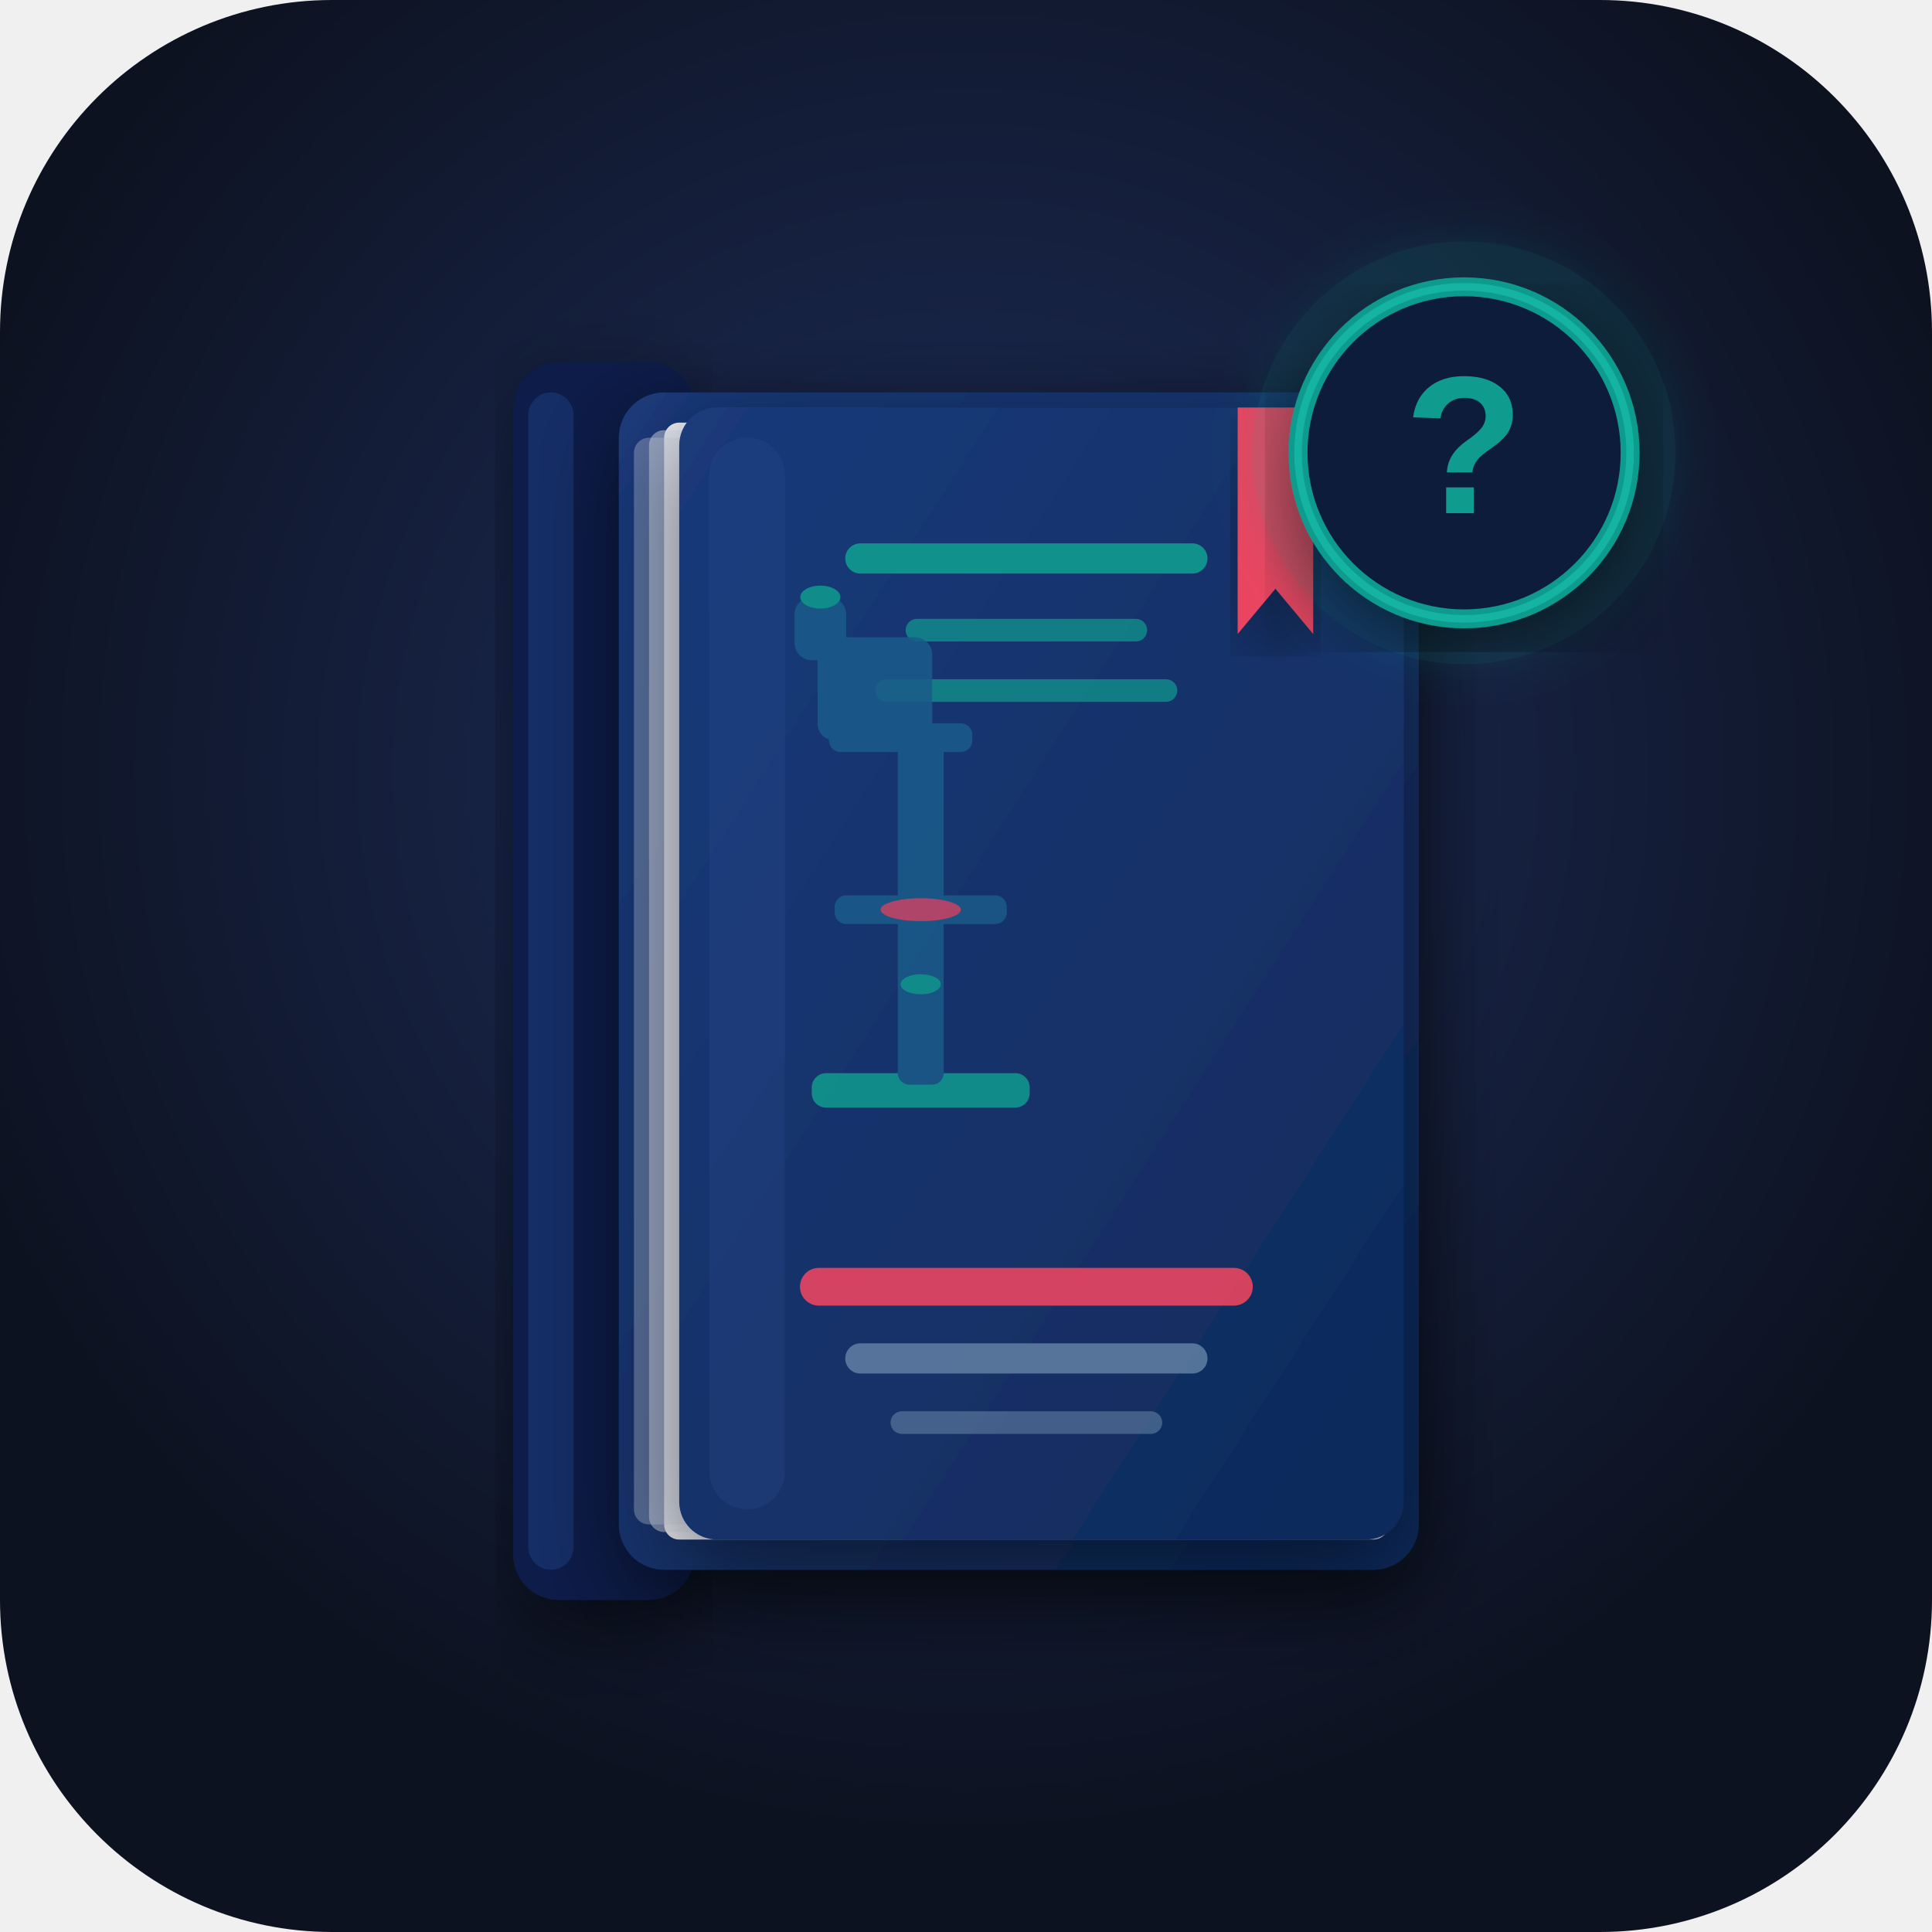
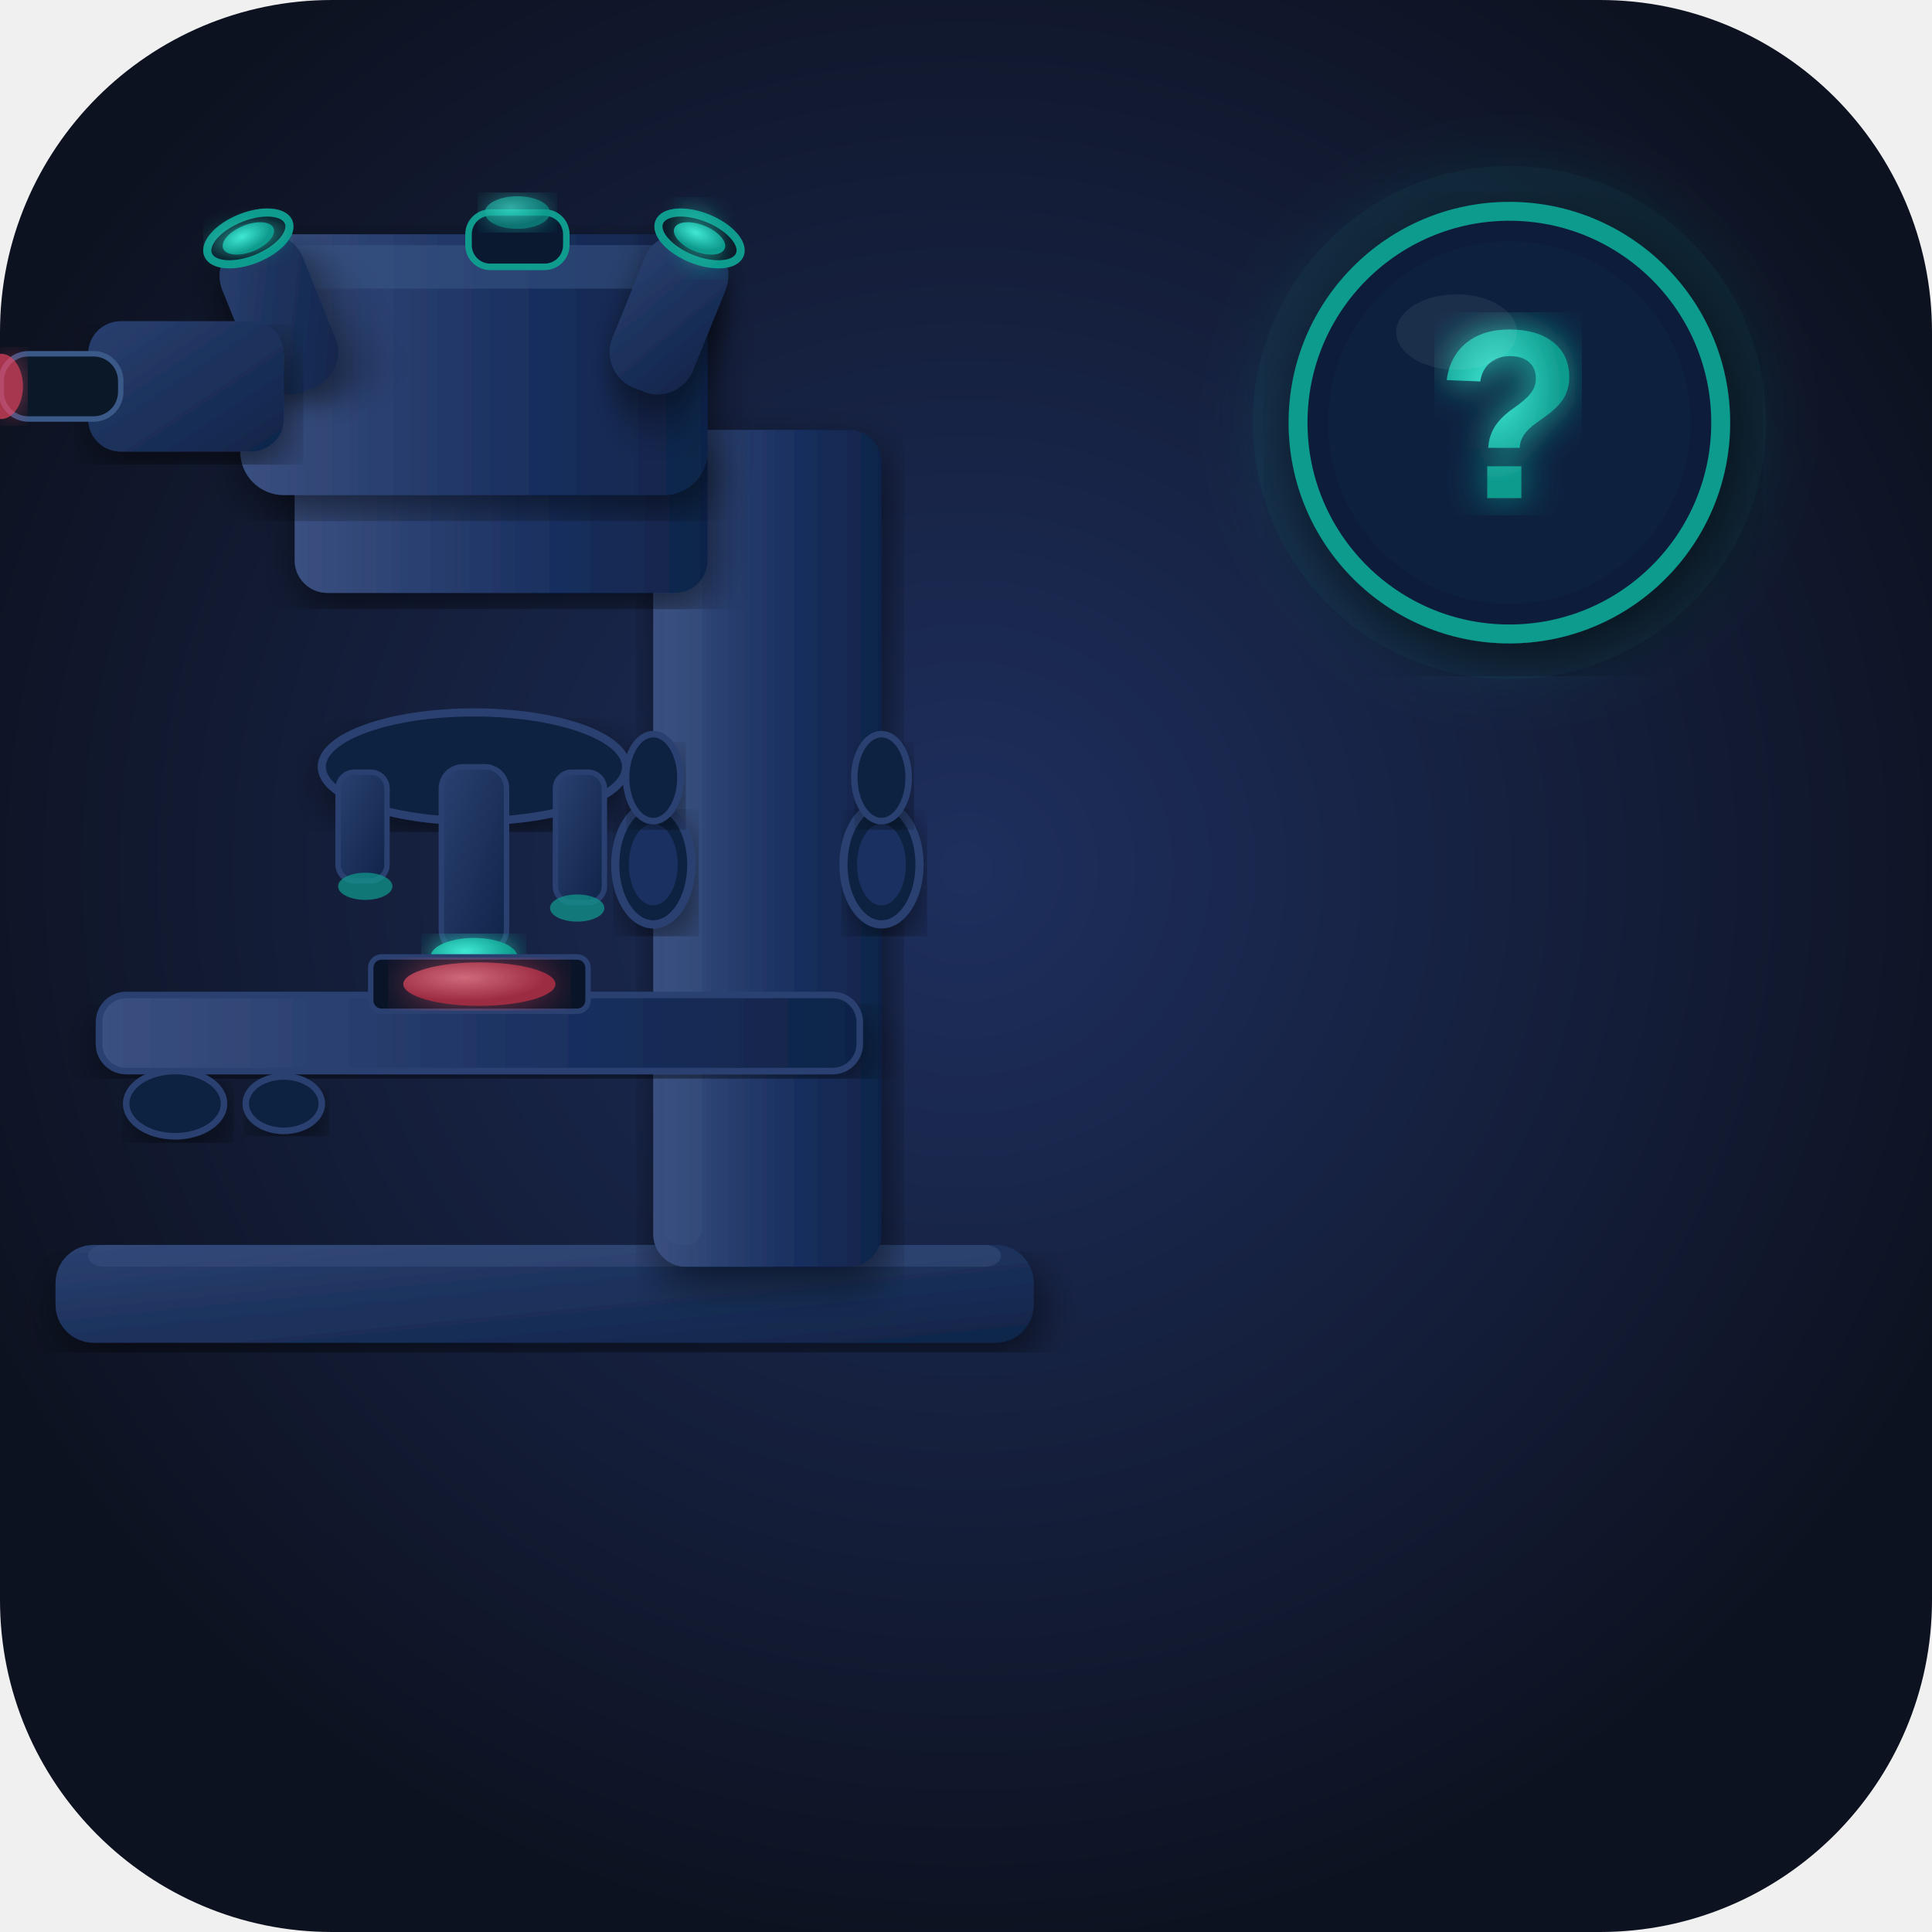
<svg xmlns="http://www.w3.org/2000/svg" viewBox="0 0 256 256">
  <defs>
-     <radialGradient id="bgGrad" cx="50%" cy="40%" r="55%">
+     <radialGradient id="bg" cx="50%" cy="45%" r="56%">
      <stop offset="0%" stop-color="#1e2f5e" />
      <stop offset="100%" stop-color="#0d1220" />
    </radialGradient>
-     <linearGradient id="bookGrad" x1="0" y1="0" x2="1" y2="1">
-       <stop offset="0%" stop-color="#1a3a7a" />
-       <stop offset="100%" stop-color="#0f2a5a" />
+     <linearGradient id="body" x1="0" y1="0" x2="1" y2="1">
+       <stop offset="0%" stop-color="#2a4070" />
+       <stop offset="100%" stop-color="#0f2448" />
    </linearGradient>
-     <linearGradient id="pageGrad" x1="0" y1="0" x2="1" y2="0">
-       <stop offset="0%" stop-color="#e8eaf0" />
-       <stop offset="100%" stop-color="#c8ccd8" />
+     <linearGradient id="bodyLight" x1="0" y1="0" x2="1" y2="0">
+       <stop offset="0%" stop-color="#3a5080" />
+       <stop offset="60%" stop-color="#1a3060" />
+       <stop offset="100%" stop-color="#0f2448" />
    </linearGradient>
-     <filter id="shadow">
-       <feDropShadow dx="0" dy="4" stdDeviation="6" flood-color="#000" flood-opacity="0.5" />
+     <radialGradient id="lensG" cx="40%" cy="35%" r="55%">
+       <stop offset="0%" stop-color="#40e8d4" />
+       <stop offset="100%" stop-color="#0f9b8e" />
+     </radialGradient>
+     <radialGradient id="specimenG" cx="40%" cy="35%" r="55%">
+       <stop offset="0%" stop-color="#ff8090" />
+       <stop offset="100%" stop-color="#c03048" />
+     </radialGradient>
+     <filter id="sh">
+       <feDropShadow dx="1" dy="3" stdDeviation="4" flood-color="#000" flood-opacity="0.55" />
    </filter>
    <filter id="glow">
-       <feGaussianBlur stdDeviation="3" result="blur" />
+       <feGaussianBlur stdDeviation="2.5" result="b" />
      <feMerge>
-         <feMergeNode in="blur" />
+         <feMergeNode in="b" />
+         <feMergeNode in="SourceGraphic" />
+       </feMerge>
+     </filter>
+     <filter id="softglow">
+       <feGaussianBlur stdDeviation="4" result="b" />
+       <feMerge>
+         <feMergeNode in="b" />
        <feMergeNode in="SourceGraphic" />
      </feMerge>
    </filter>
  </defs>
-   <rect width="256" height="256" rx="44" fill="url(#bgGrad)" />
-   <rect x="68" y="48" width="24" height="164" rx="6" fill="#0a1e48" filter="url(#shadow)" />
-   <rect x="70" y="52" width="6" height="156" rx="3" fill="#1a3a7a" opacity="0.6" />
-   <rect x="82" y="52" width="106" height="156" rx="6" fill="url(#bookGrad)" filter="url(#shadow)" />
-   <rect x="88" y="56" width="96" height="148" rx="2" fill="url(#pageGrad)" />
-   <rect x="86" y="57" width="96" height="146" rx="2" fill="#d8dce8" opacity="0.5" />
-   <rect x="84" y="58" width="96" height="144" rx="2" fill="#ccd0e0" opacity="0.35" />
-   <rect x="90" y="54" width="96" height="150" rx="5" fill="url(#bookGrad)" filter="url(#shadow)" />
-   <rect x="94" y="58" width="10" height="142" rx="5" fill="#2a4a8a" opacity="0.3" />
-   <rect x="112" y="72" width="48" height="4" rx="2" fill="#0f9b8e" opacity="0.9" />
-   <rect x="120" y="82" width="32" height="3" rx="1.5" fill="#0f9b8e" opacity="0.7" />
-   <rect x="116" y="90" width="40" height="3" rx="1.5" fill="#0f9b8e" opacity="0.7" />
-   <g transform="translate(122, 108) scale(0.38)" opacity="0.85">
-     <rect x="-38" y="90" width="76" height="12" rx="5" fill="#0f9b8e" />
-     <rect x="-8" y="-30" width="16" height="124" rx="4" fill="#1a5a8a" />
-     <rect x="-32" y="-32" width="50" height="10" rx="4" fill="#1a5a8a" />
-     <rect x="-36" y="-62" width="40" height="36" rx="6" fill="#1a5a8a" />
-     <rect x="-44" y="-76" width="18" height="22" rx="6" fill="#1a5a8a" />
-     <ellipse cx="-35" cy="-76" rx="7" ry="4" fill="#0f9b8e" />
-     <rect x="-30" y="28" width="60" height="10" rx="4" fill="#1a5a8a" />
-     <ellipse cx="0" cy="33" rx="14" ry="4" fill="#e94560" opacity="0.85" />
-     <rect x="-6" y="38" width="12" height="20" rx="3" fill="#1a5a8a" />
-     <ellipse cx="0" cy="59" rx="7" ry="3.5" fill="#0f9b8e" />
+   <rect width="256" height="256" rx="44" fill="url(#bg)" />
+   <g transform="translate(-20, 8) scale(0.72)">
+     <rect x="38" y="218" width="180" height="18" rx="7" fill="url(#body)" filter="url(#sh)" />
+     <rect x="44" y="218" width="168" height="4" rx="3" fill="#3a5080" opacity="0.5" />
+     <rect x="148" y="68" width="42" height="154" rx="6" fill="url(#bodyLight)" filter="url(#sh)" />
+     <rect x="150" y="72" width="7" height="146" rx="3" fill="#3a5280" opacity="0.45" />
+     <rect x="82" y="68" width="76" height="30" rx="6" fill="url(#bodyLight)" filter="url(#sh)" />
+     <rect x="72" y="32" width="86" height="48" rx="8" fill="url(#bodyLight)" filter="url(#sh)" />
+     <rect x="78" y="34" width="74" height="8" rx="4" fill="#3a5888" opacity="0.5" />
+     <rect x="114" y="28" width="18" height="10" rx="4" fill="#0a1830" stroke="#0f9b8e" stroke-width="1.2" />
+     <ellipse cx="123" cy="28" rx="6" ry="3" fill="url(#lensG)" opacity="0.7" filter="url(#glow)" />
+     <g transform="rotate(-22, 88, 42)">
+       <rect x="70" y="28" width="16" height="30" rx="7" fill="url(#body)" filter="url(#sh)" />
+       <ellipse cx="78" cy="28" rx="8" ry="4" fill="#0d1828" stroke="#0f9b8e" stroke-width="1.5" />
+       <ellipse cx="78" cy="28" rx="5" ry="2.5" fill="url(#lensG)" filter="url(#glow)" />
+     </g>
+     <g transform="rotate(22, 142, 42)">
+       <rect x="144" y="28" width="16" height="30" rx="7" fill="url(#body)" filter="url(#sh)" />
+       <ellipse cx="152" cy="28" rx="8" ry="4" fill="#0d1828" stroke="#0f9b8e" stroke-width="1.5" />
+       <ellipse cx="152" cy="28" rx="5" ry="2.5" fill="url(#lensG)" filter="url(#glow)" />
+     </g>
+     <rect x="44" y="48" width="36" height="24" rx="6" fill="url(#body)" filter="url(#sh)" />
+     <rect x="28" y="54" width="22" height="12" rx="5" fill="#0a1828" stroke="#3a5888" stroke-width="1" />
+     <ellipse cx="28" cy="60" rx="4" ry="6" fill="#e94560" opacity="0.7" filter="url(#glow)" />
+     <ellipse cx="115" cy="130" rx="28" ry="10" fill="#0f2040" stroke="#2a4070" stroke-width="1.5" filter="url(#sh)" />
+     <rect x="109" y="130" width="12" height="34" rx="4" fill="url(#body)" stroke="#2a4070" stroke-width="1" />
+     <ellipse cx="115" cy="165" rx="8" ry="3.5" fill="url(#lensG)" filter="url(#glow)" />
+     <rect x="90" y="131" width="9" height="20" rx="3" fill="url(#body)" stroke="#2a4070" stroke-width="1" />
+     <ellipse cx="95" cy="152" rx="5" ry="2.5" fill="#0f9b8e" opacity="0.7" />
+     <rect x="130" y="131" width="9" height="24" rx="3" fill="url(#body)" stroke="#2a4070" stroke-width="1" />
+     <ellipse cx="134" cy="156" rx="5" ry="2.5" fill="#0f9b8e" opacity="0.7" />
+     <rect x="46" y="172" width="140" height="14" rx="5" fill="url(#bodyLight)" stroke="#2a4070" stroke-width="1.2" filter="url(#sh)" />
+     <rect x="96" y="165" width="40" height="10" rx="2" fill="#0a1428" stroke="#2a4070" stroke-width="1" />
+     <ellipse cx="116" cy="170" rx="14" ry="4" fill="url(#specimenG)" opacity="0.8" filter="url(#softglow)" />
+     <ellipse cx="148" cy="148" rx="7" ry="11" fill="#0f2040" stroke="#2a4070" stroke-width="1.5" filter="url(#sh)" />
+     <ellipse cx="148" cy="148" rx="4.5" ry="7.5" fill="#1a3060" />
+     <ellipse cx="190" cy="148" rx="7" ry="11" fill="#0f2040" stroke="#2a4070" stroke-width="1.5" filter="url(#sh)" />
+     <ellipse cx="190" cy="148" rx="4.5" ry="7.5" fill="#1a3060" />
+     <ellipse cx="148" cy="132" rx="5" ry="8" fill="#0f2040" stroke="#2a4070" stroke-width="1.2" filter="url(#sh)" />
+     <ellipse cx="190" cy="132" rx="5" ry="8" fill="#0f2040" stroke="#2a4070" stroke-width="1.2" filter="url(#sh)" />
+     <ellipse cx="60" cy="192" rx="9" ry="6" fill="#0f2040" stroke="#2a4070" stroke-width="1.2" filter="url(#sh)" />
+     <ellipse cx="80" cy="192" rx="7" ry="5" fill="#0f2040" stroke="#2a4070" stroke-width="1.2" filter="url(#sh)" />
  </g>
-   <rect x="106" y="168" width="60" height="5" rx="2.5" fill="#e94560" opacity="0.9" />
-   <rect x="112" y="178" width="48" height="4" rx="2" fill="#7090b0" opacity="0.7" />
-   <rect x="118" y="187" width="36" height="3" rx="1.5" fill="#7090b0" opacity="0.5" />
-   <polygon points="164,54 174,54 174,84 169,78 164,84" fill="#e94560" filter="url(#shadow)" />
-   <circle cx="194" cy="60" r="28" fill="#0f9b8e" opacity="0.15" filter="url(#glow)" />
-   <circle cx="194" cy="60" r="22" fill="#0a1e3a" stroke="#0f9b8e" stroke-width="2.5" filter="url(#shadow)" />
-   <text x="194" y="68" text-anchor="middle" font-family="'Segoe UI', Arial, sans-serif" font-size="26" font-weight="700" fill="#0f9b8e">?</text>
-   <circle cx="194" cy="60" r="22" fill="none" stroke="#1fd6c0" stroke-width="1" opacity="0.4" />
+   <circle cx="200" cy="56" r="34" fill="#0f9b8e" opacity="0.12" filter="url(#softglow)" />
+   <circle cx="200" cy="56" r="28" fill="#0a1e3a" stroke="#0f9b8e" stroke-width="2.5" filter="url(#sh)" />
+   <circle cx="200" cy="56" r="24" fill="#0d2440" opacity="0.7" />
+   <text x="200" y="66" text-anchor="middle" font-family="'Segoe UI', 'Helvetica Neue', Arial, sans-serif" font-size="32" font-weight="800" fill="url(#lensG)" filter="url(#glow)">?</text>
+   <ellipse cx="193" cy="44" rx="8" ry="5" fill="#ffffff" opacity="0.06" />
</svg>
